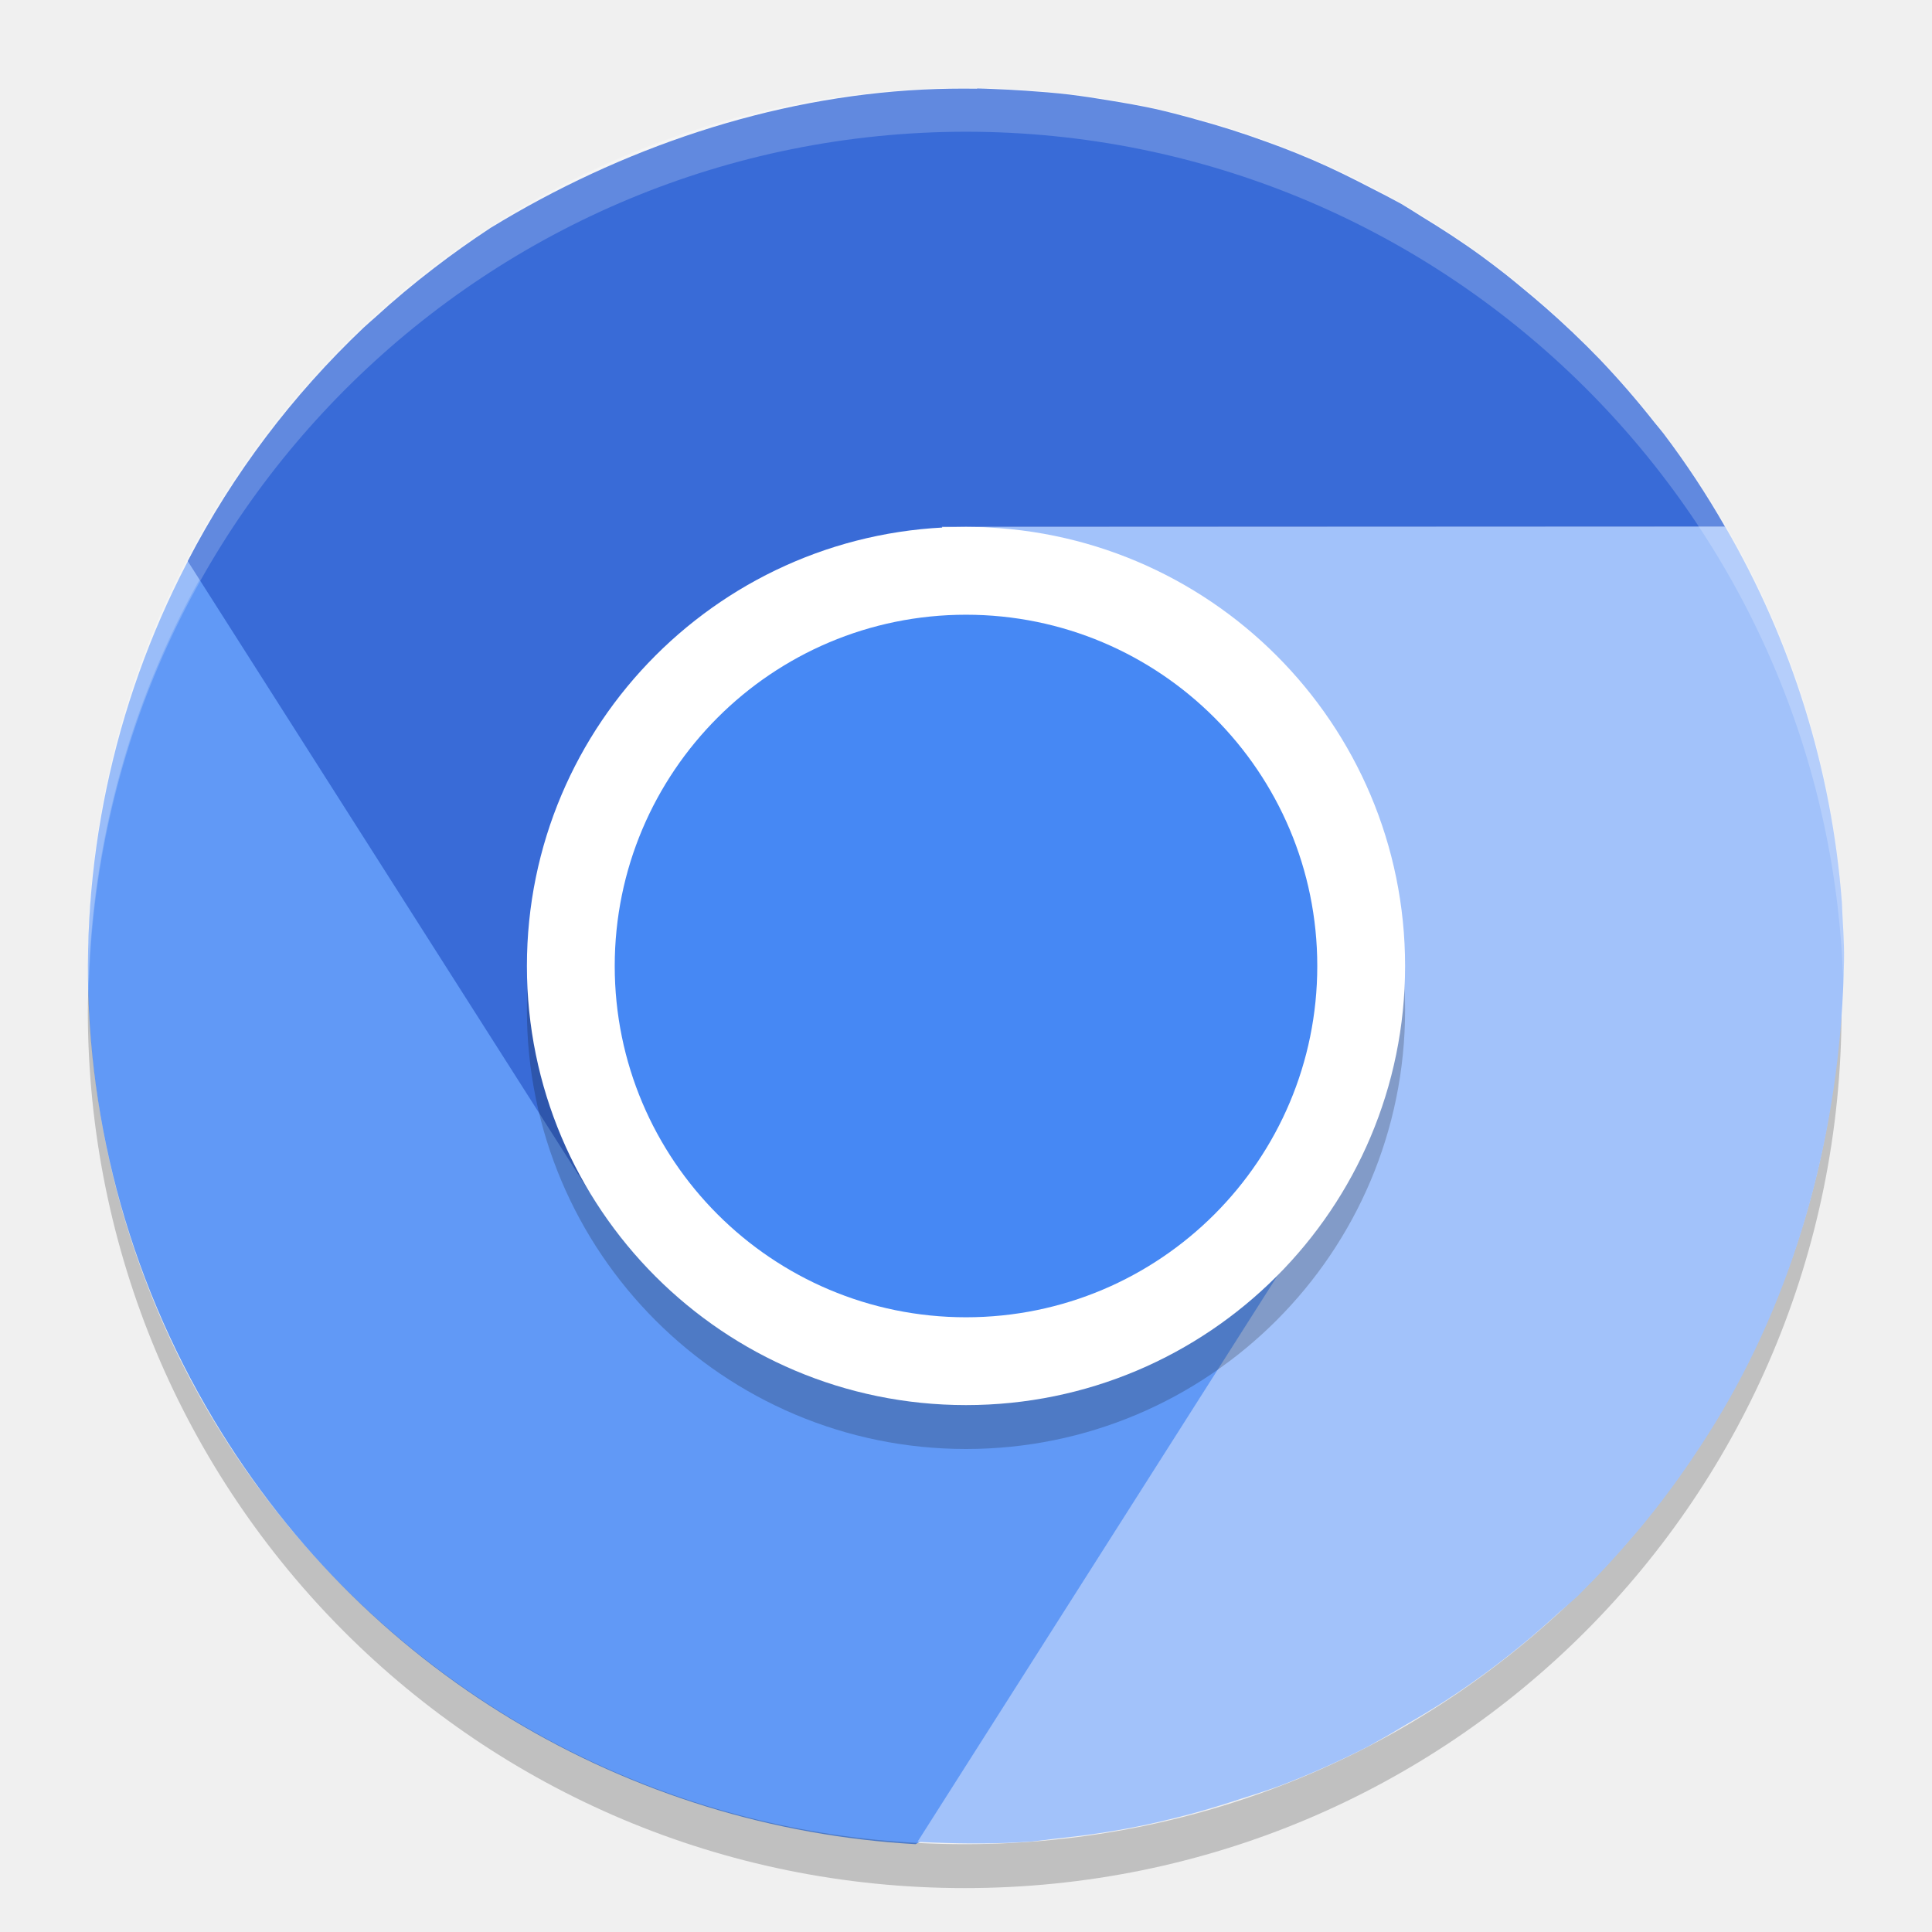
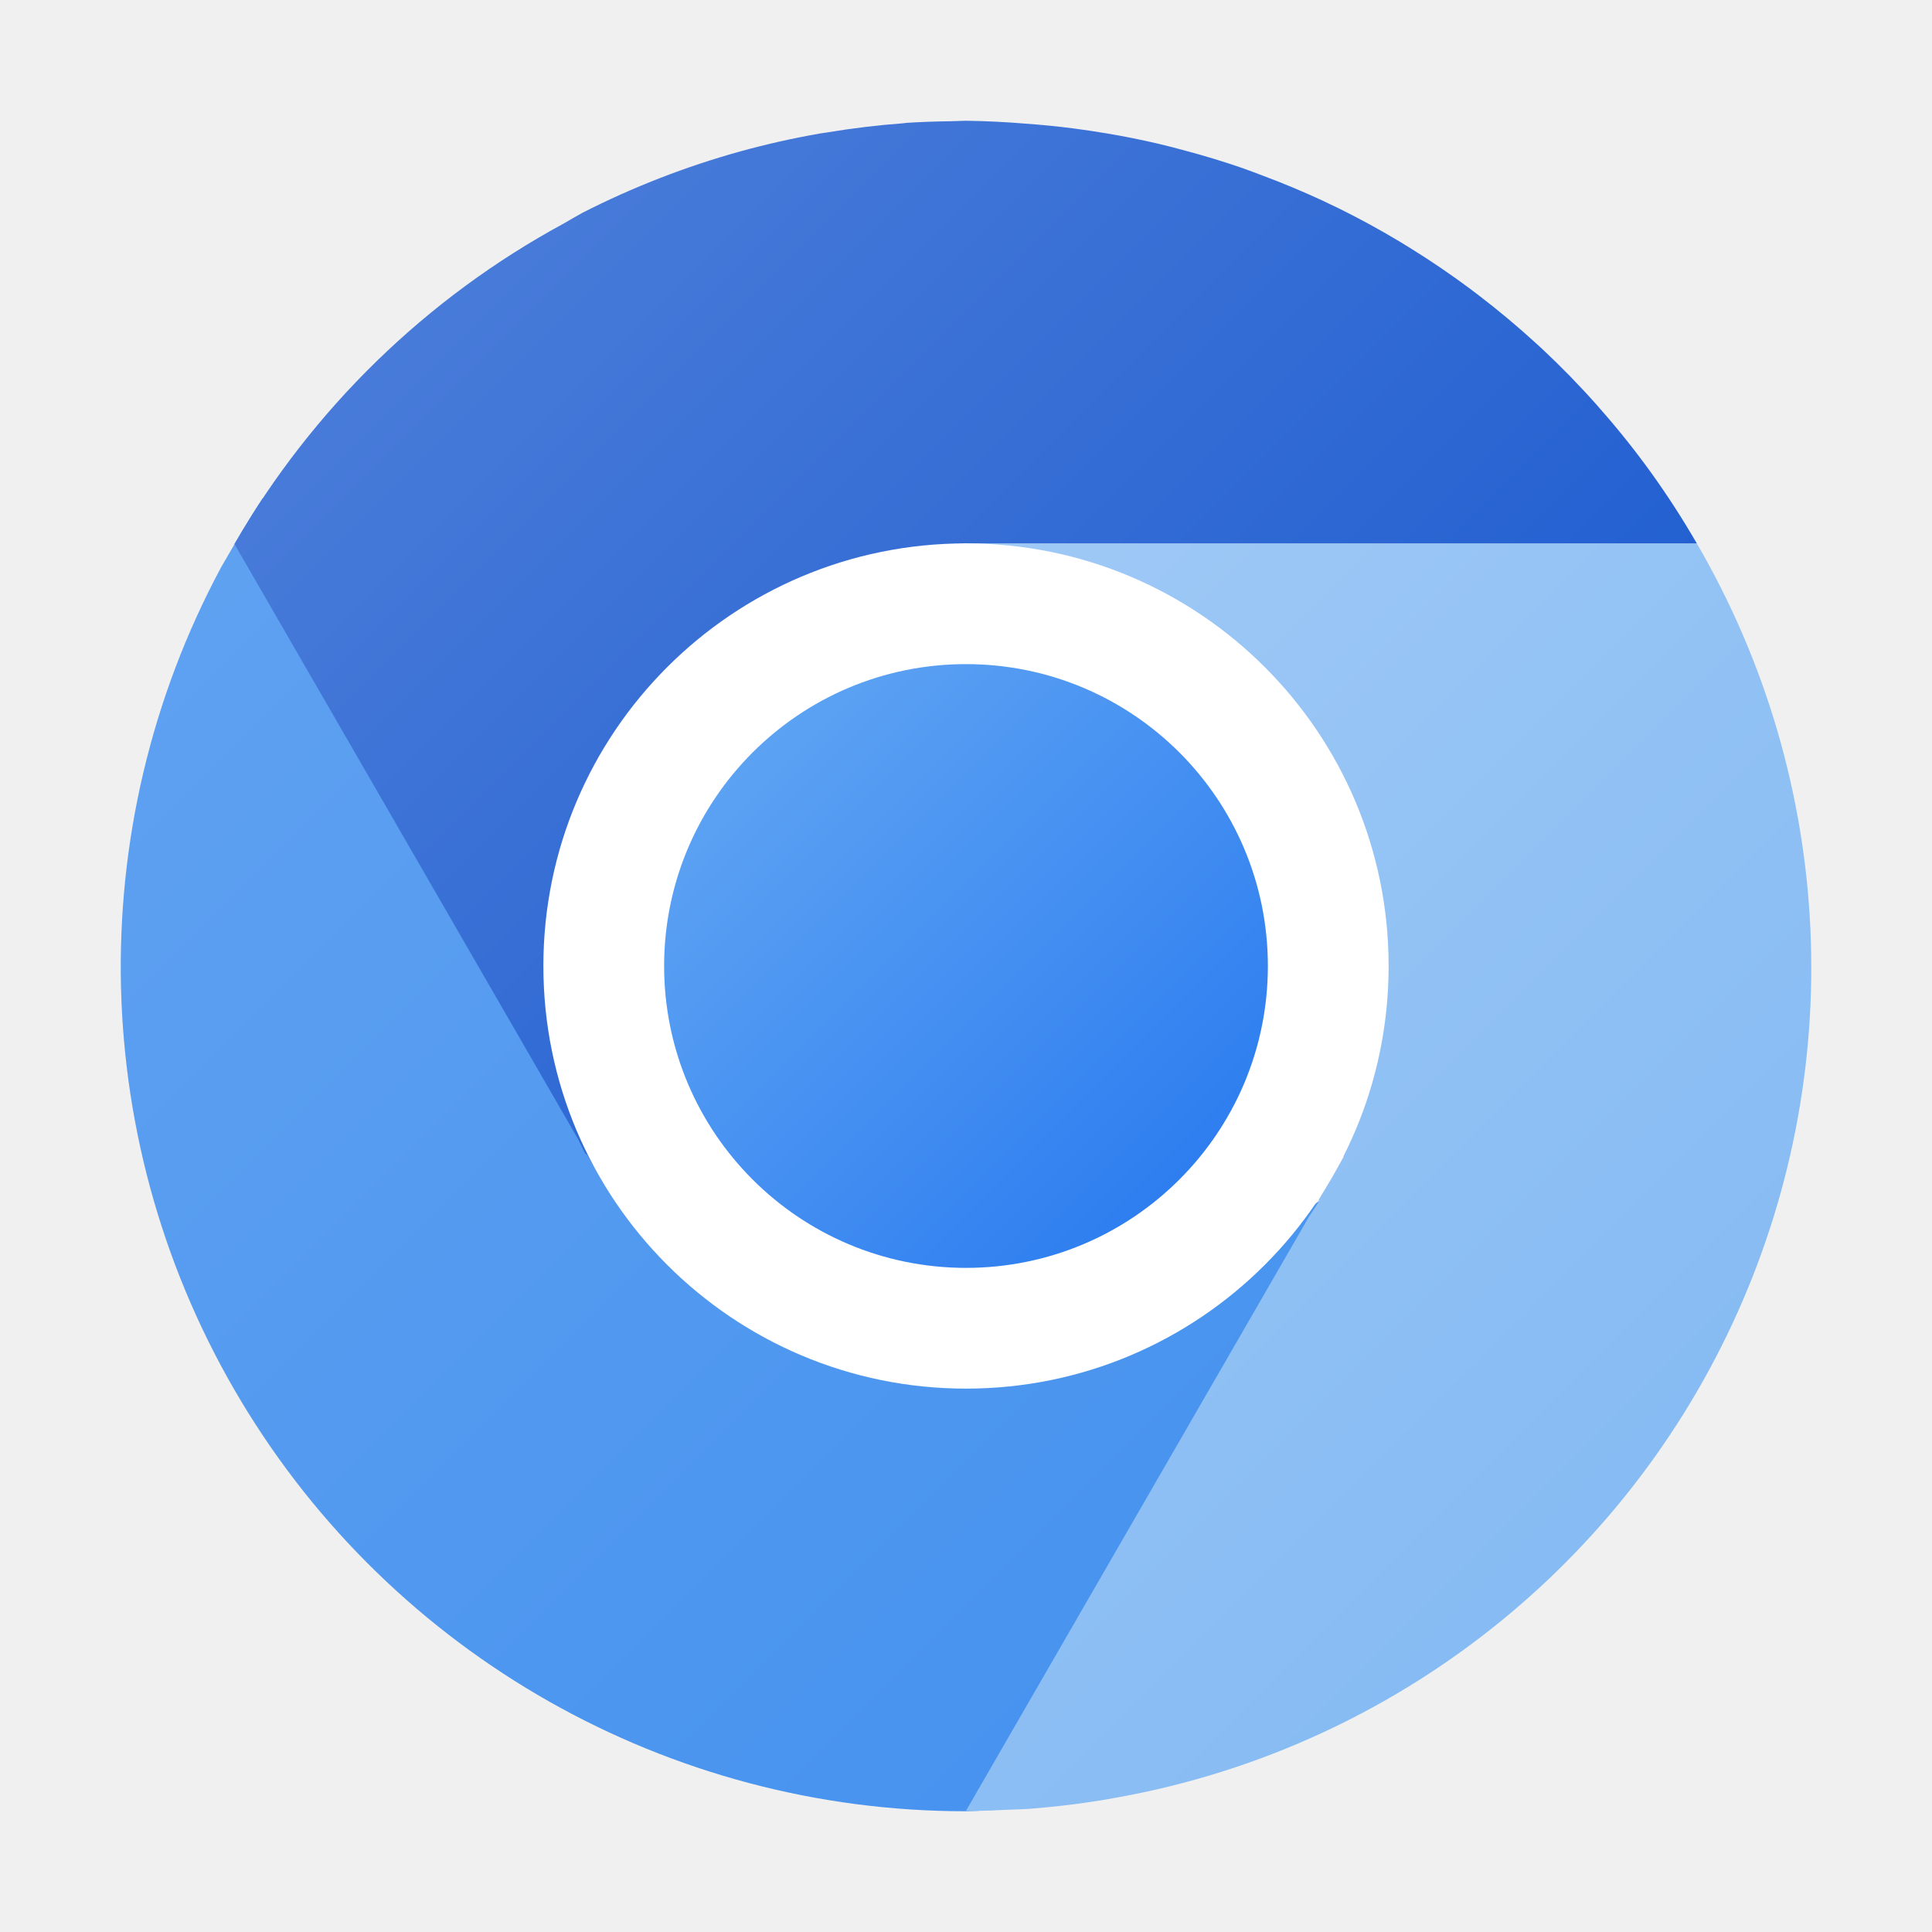
- <svg xmlns="http://www.w3.org/2000/svg" width="22" height="22" version="1">
-   <rect style="opacity:.2" width="8.995" height="8.986" x="-15.99" y="-15.48" rx="4.498" ry="4.493" transform="matrix(0,-1,-1,0,0,0)" />
-   <path style="fill:#6199f6" d="m2.348 16.021c1.751 3.037 4.837 4.794 8.078 4.979 3.456-1.907 5.288-4.332 4.394-7.625-0.379 0.618-0.904 1.154-1.578 1.543-1.071 0.619-2.062-0.032-3.165-0.321-1.119-0.293-2.347-0.238-2.973-1.325l-4.462-7.736c-2.008 3.054-2.251 7.091-0.294 10.485z" />
-   <path style="opacity:.2;fill:#ffffff" d="m10.985 1c-5.532 0-9.985 4.458-9.985 9.995 0 0.084 0.004 0.166 0.006 0.25 0.132-5.421 4.531-9.745 9.979-9.745 5.447 0 9.847 4.324 9.979 9.745 0.002-0.083 0.006-0.166 0.006-0.25 0-5.537-4.453-9.995-9.985-9.995z" />
-   <path style="opacity:.2" d="m1.006 11.255c-0.002 0.083-0.006 0.166-0.006 0.25 0 5.537 4.453 9.995 9.985 9.995s9.985-4.458 9.985-9.995c0-0.084-0.004-0.166-0.006-0.25-0.132 5.42-4.531 9.745-9.979 9.745s-9.847-4.325-9.979-9.745z" />
-   <path style="fill:#396bd7" d="m11.127 1.01c-0.207-0.003-0.412-0-0.619 0.01-1.731 0.086-3.438 0.668-4.92 1.574-0.001 0.001-0.003 0.001-0.004 0.002l-0.002 0.002c-0.218 0.143-0.43 0.294-0.637 0.453-0.234 0.179-0.46 0.368-0.676 0.566-0.043 0.037-0.085 0.075-0.127 0.113-0.81 0.768-1.489 1.664-2.004 2.66l4.57 7.178c-0.372-0.621-0.18-1.605-0.213-2.383-0.056-1.329 1.112-1.944 1.99-2.805 0.765-0.75 2.564-1.777 2.24-2.381h8.919c-0.211-0.369-0.445-0.724-0.701-1.062-0.034-0.042-0.067-0.084-0.102-0.125-0.196-0.249-0.403-0.488-0.621-0.717-0.097-0.101-0.197-0.2-0.299-0.297l-0.016-0.016c-0.006-0.006-0.013-0.012-0.02-0.018-0.181-0.172-0.369-0.336-0.562-0.494-0.058-0.05-0.118-0.096-0.178-0.145-0.089-0.07-0.179-0.138-0.27-0.205-0.222-0.162-0.453-0.312-0.688-0.455-0.076-0.049-0.153-0.096-0.23-0.143-0.111-0.06-0.223-0.12-0.336-0.176-0.219-0.114-0.44-0.224-0.668-0.322-0.121-0.052-0.242-0.101-0.365-0.148-0.055-0.021-0.111-0.041-0.166-0.061-0.268-0.098-0.542-0.185-0.82-0.26l-0.012-0.004c-0.145-0.04-0.291-0.078-0.437-0.111-0.172-0.037-0.346-0.068-0.52-0.096-0.153-0.026-0.307-0.049-0.461-0.068-0.163-0.019-0.327-0.032-0.49-0.043-0.127-0.009-0.254-0.015-0.381-0.02-0.059-0.002-0.117-0.005-0.176-0.006z" />
-   <path style="fill:#a2c2fa" d="m19.645 5.998-8.51 0.004c0.724 0.02 1.451 0.71 2.125 1.1 1.152 0.666 1.044 1.981 1.299 3.184 0.222 1.048 1.503 1.764 0.924 2.768l-5.035 7.919c0.057 0.003 0.115 0.006 0.172 0.008 0.379 0.015 0.757 0.016 1.133-0.012 0.087-0.009 0.173-0.02 0.26-0.031 0.315-0.032 0.629-0.077 0.939-0.139 0.145-0.029 0.288-0.062 0.432-0.098 0.251-0.061 0.498-0.136 0.744-0.217 0.146-0.045 0.291-0.093 0.436-0.145 0.345-0.131 0.684-0.282 1.014-0.451 0.139-0.076 0.275-0.154 0.41-0.236 0.214-0.123 0.426-0.251 0.631-0.391 0.135-0.092 0.268-0.187 0.398-0.285 0.253-0.191 0.497-0.395 0.732-0.611 0.07-0.06 0.139-0.12 0.207-0.182 0.004-0.004 0.008-0.006 0.012-0.01 0.012-0.013 0.025-0.026 0.037-0.039 0.194-0.192 0.379-0.392 0.557-0.6 0.054-0.063 0.109-0.126 0.162-0.191 0.138-0.169 0.271-0.343 0.398-0.521 0.082-0.115 0.162-0.232 0.24-0.352 0.114-0.173 0.222-0.35 0.324-0.529 0.856-1.507 1.282-3.259 1.312-4.996 0-0.001-0-0.003 0-0.004 0.004-0.225-0.016-0.448-0.025-0.672-0.114-1.506-0.569-2.966-1.328-4.271z" />
-   <rect style="opacity:.2" width="10" height="10" x="-16.5" y="-16" rx="5" ry="5" transform="matrix(0,-1,-1,0,0,0)" />
-   <rect style="fill:#ffffff" width="10" height="10" x="-16" y="-16" rx="5" ry="5" transform="matrix(0,-1,-1,0,0,0)" />
-   <rect style="fill:#4688f4" width="8" height="8" x="-15" y="-15" rx="4" ry="4" transform="matrix(0,-1,-1,0,0,0)" />
-   <path style="opacity:.2;fill:#ffffff" d="m11 1a10 10 0 0 0 -10 10 10 10 0 0 0 0.01 0.293 10 10 0 0 1 9.99 -9.793 10 10 0 0 1 9.99 9.707 10 10 0 0 0 0.01 -0.207 10 10 0 0 0 -10 -10z" />
+ <svg xmlns="http://www.w3.org/2000/svg" id="Camada_1" data-name="Camada 1" viewBox="0 0 32 32">
+   <defs>
+     <style>.cls-1{isolation:isolate;opacity:0.1;}.cls-2{fill:url(#Gradiente_sem_nome_353);}.cls-3{fill:url(#Gradiente_sem_nome_330);}.cls-4{fill:url(#Gradiente_sem_nome_384);}.cls-5{fill:#fff;}.cls-6{fill:url(#Gradiente_sem_nome_289);}</style>
+     <linearGradient id="Gradiente_sem_nome_353" x1="2.32" y1="10.282" x2="19.122" y2="27.084" gradientUnits="userSpaceOnUse">
+       <stop offset="0" stop-color="#5fa1f1" />
+       <stop offset="1" stop-color="#4793ef" />
+     </linearGradient>
+     <linearGradient id="Gradiente_sem_nome_330" x1="13.786" y1="11.23" x2="27.176" y2="24.621" gradientUnits="userSpaceOnUse">
+       <stop offset="0" stop-color="#9fc9f6" />
+       <stop offset="1" stop-color="#86bbf3" />
+     </linearGradient>
+     <linearGradient id="Gradiente_sem_nome_384" x1="8.654" y1="3.565" x2="21.2" y2="16.111" gradientUnits="userSpaceOnUse">
+       <stop offset="0" stop-color="#487bd9" />
+       <stop offset="1" stop-color="#2360d1" />
+     </linearGradient>
+     <linearGradient id="Gradiente_sem_nome_289" x1="12.464" y1="12.464" x2="19.535" y2="19.535" gradientUnits="userSpaceOnUse">
+       <stop offset="0" stop-color="#5ca2f3" />
+       <stop offset="1" stop-color="#2e7ef0" />
+     </linearGradient>
+   </defs>
+   <path class="cls-1" d="M15.994,29.985A13.962,13.962,0,0,1,2.001,15.992c0-.117-.003-.233,0-.35a13.998,13.998,0,0,0,27.986,0c.003.117,0,.233,0,.35A13.962,13.962,0,0,1,15.994,29.985Z" />
+   <path class="cls-2" d="M4.35,8.252c-.241.366-.464.758-.689,1.146A13.991,13.991,0,0,0,16,30q.107-.003.215-.008l6.629-11.023c-.531.865-2.744,1.972-3.688,2.518a6.315,6.315,0,0,1-8.601-2.404Z" />
+   <path class="cls-3" d="M16.016,9c-.015,0,2.222.998,3.166,1.543,2.413,1.393,2.664,6.367,2.67,8.381l.404.234-.412.713v.033l-.156.236L16,29.992c.037.001.074.004.111.004q.29-.005.58-.021c.112-.005.224-.006.336-.014q.662-.049,1.317-.16c.029-.005.057-.011.086-.016A13.965,13.965,0,0,0,28.104,9Z" />
+   <path class="cls-4" d="M15.994,2q-.121.003-.242.008-.371.004-.742.027l-.041.006q-.636.047-1.266.152c-.043.007-.086.012-.129.019l-.008.002q-.662.116-1.31.295A14.003,14.003,0,0,0,9.65,3.523q-.157.087-.311.178A13.999,13.999,0,0,0,3.883,9.01l5.69,9.855.119.238.029.018.268.465,2.455,1.973.682-.291.781.492a4.408,4.408,0,0,1-.275-.709l4.592-1.963-4.752-8.232A2.91,2.91,0,0,1,16,9H28.104a13.993,13.993,0,0,0-.76-1.176q-.401-.556-.856-1.07l-.037-.043q-.432-.487-.908-.932-.048-.044-.096-.088-.461-.422-.959-.803-.067-.051-.135-.102-.48-.358-.99-.674-.095-.059-.191-.117-.487-.292-.996-.543-.141-.069-.283-.135-.471-.218-.957-.4-.184-.071-.369-.137-.456-.157-.922-.281-.23-.064-.463-.119-.428-.1-.861-.172-.274-.046-.549-.082-.391-.05-.785-.078Q16.494,2.007,16,2Z" />
+   <path class="cls-5" d="M23,16h0a7,7,0,0,0-7-7h0a7,7,0,0,0-7,7H9a7,7,0,0,0,7,7h0A7,7,0,0,0,23,16Z" />
+   <path class="cls-6" d="M21,16h0a5,5,0,0,0-5-5h0a5,5,0,0,0-5,5h0a5,5,0,0,0,5,5h0A5,5,0,0,0,21,16Z" />
</svg>
